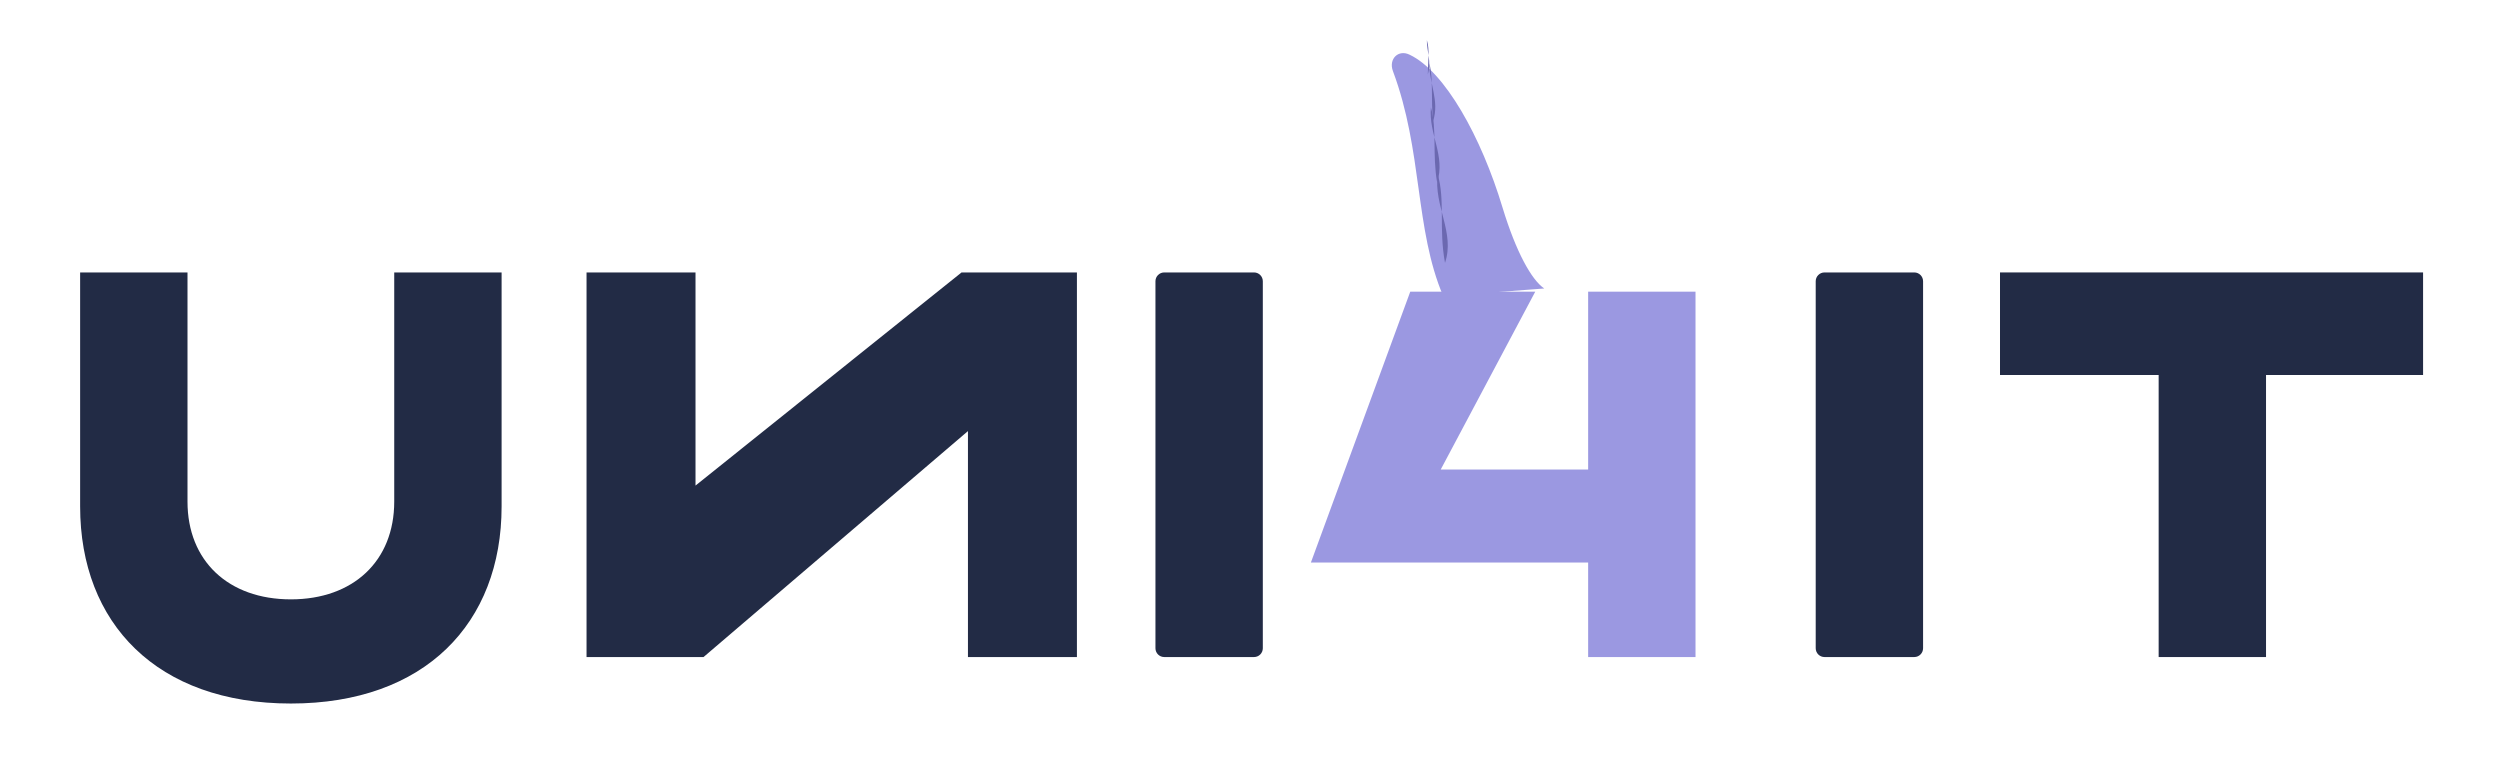
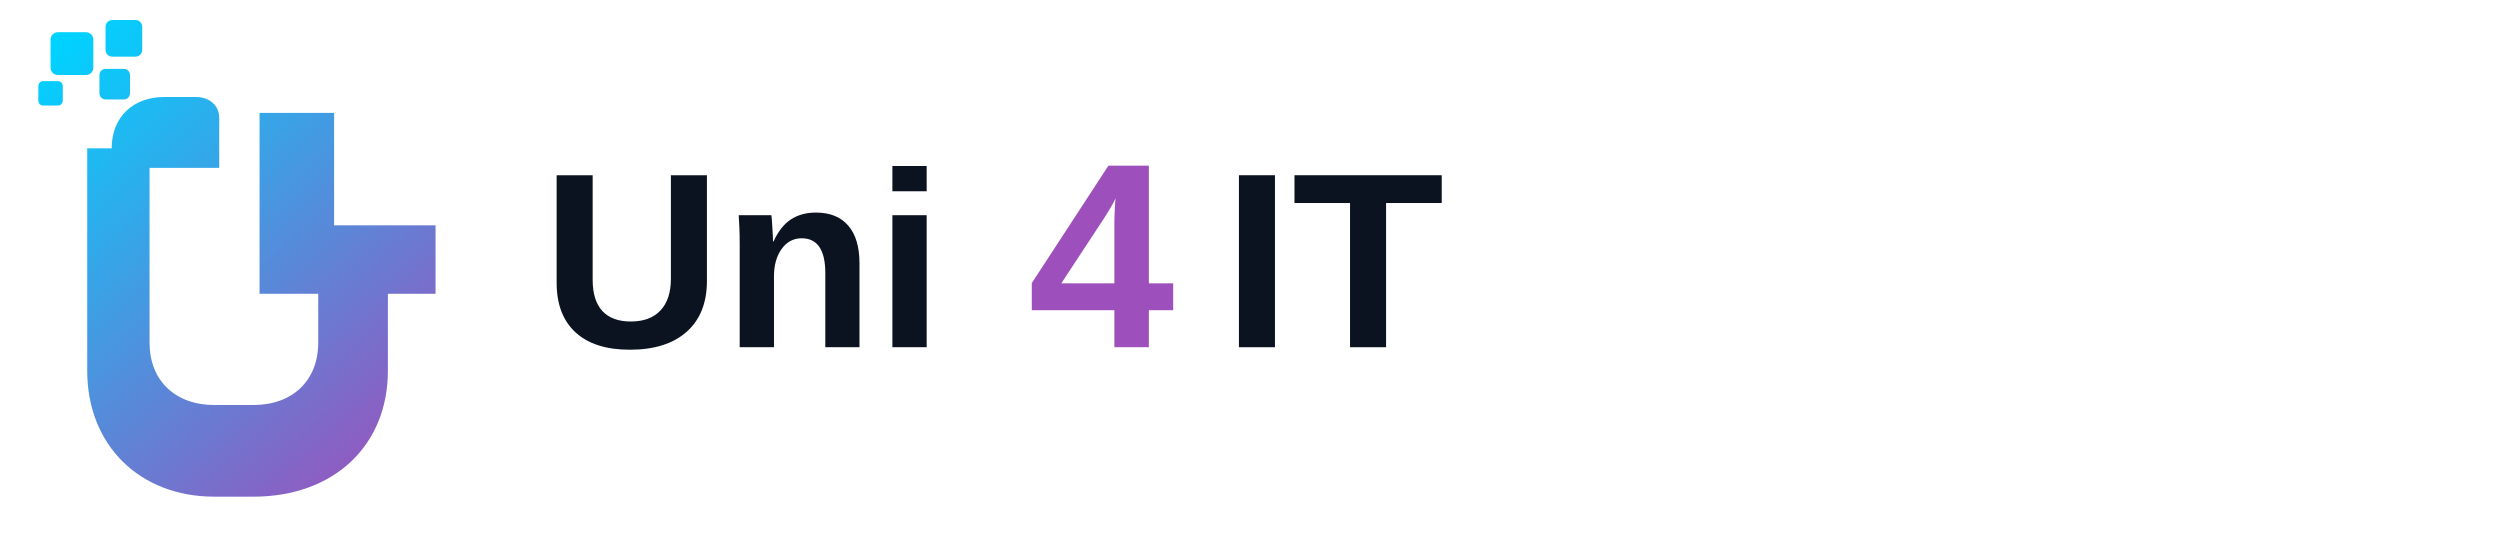
- <svg xmlns="http://www.w3.org/2000/svg" viewBox="0 0 312 96" role="img" aria-labelledby="title desc">
-   <g transform="translate(0 10)">
-     <path fill="#222B45" d="M10 24h13.4v28.6c0 7.4 5.1 12.2 12.9 12.2s12.9-4.8 12.9-12.2V24h13.4v29.2c0 14.6-9.6 24.6-26.3 24.6S10 67.8 10 53.2V24z" />
-     <path fill="#222B45" d="M73.2 24h13.6v26.6L120 24h14.4v48h-13.6V43.8L87.8 72H73.2V24z" />
-     <rect fill="#222B45" x="144.2" y="24" width="13.4" height="48" rx="1.1" />
-     <g>
-       <path fill="#9B98E1" d="M176 26.4h15.6l-11.8 22.2h18.4V26.4h13.4V72h-13.4V60.2H163.6l12.4-33.8z" />
-       <g transform="translate(179.8 25.6) rotate(-13)">
-         <path fill="#9B98E1" d="M0 1.4C-1.6-7.6 1.6-16.8.2-27.4c-.2-1.6 1.3-2.5 2.5-1.5 3.8 3 6.4 12 7 21.2.4 5.8 1.5 9.6 2.8 11L0 1.4z" />
-         <path fill="#6B68B0" d="M1.15-2.6c2.1-3.4.2-7.2 1.6-11 .2 3.4-1.4 6.6-1.6 11z" />
-         <path fill="#6B68B0" d="M2.45-12.6c1.8-3 .3-6.1 1.35-9.3.15 2.8-1.15 5.7-1.35 9.3z" />
-         <path fill="#6B68B0" d="M3.7-20.2c1.35-2.3.55-4.6 1.15-7.1.05 2.1-.85 4.4-1.15 7.1z" />
-         <path fill="#6B68B0" d="M4.35-26c.85-1.5.5-2.8.85-4.2.1 1.3-.5 2.7-.85 4.2z" />
-       </g>
+ <svg xmlns="http://www.w3.org/2000/svg" viewBox="0 0 360 78" role="img" aria-labelledby="title desc">
+   <defs>
+     <linearGradient id="u4g" x1="6" y1="6" x2="68" y2="74" gradientUnits="userSpaceOnUse">
+       <stop offset="0" stop-color="#00D2FF" />
+       <stop offset="1" stop-color="#9D50BB" />
+     </linearGradient>
+   </defs>
+   <g transform="translate(2 2) scale(0.88)">
+     <g fill="url(#u4g)">
+       <rect x="6" y="3" width="7" height="7" rx="1.2" />
+       <rect x="15" y="1" width="6" height="6" rx="1.1" />
+       <rect x="14" y="9" width="5" height="5" rx="1" />
+       <rect x="4" y="11" width="4" height="4" rx="0.8" />
+       <path d="M16 22c0-5.2 3.6-8.4 8.6-8.4h5.2c2.2 0 3.8 1.4 3.8 3.4v8.2H22.2v28.6c0 6.2 4.2 10.2 10.6 10.2h6.4c6.4 0 10.6-4 10.6-10.2V42h11.4v16.4c0 12.2-8.8 20.6-22 20.6h-6.4C20.6 79 12 70.6 12 58.4V22h4z" />
+       <path d="M40.2 16.2h12.2v18.4h16.6v11.2H40.2V16.2z" />
    </g>
-     <rect fill="#222B45" x="226.6" y="24" width="13.4" height="48" rx="1.1" />
-     <path fill="#222B45" d="M249.6 24h52.8v12.8h-19.6V72h-13.4V36.8h-19.8V24z" />
  </g>
+   <text x="78" y="50" fill="#0B1220" font-family="Segoe UI, SF Pro Display, Helvetica Neue, Arial, sans-serif" font-size="36" font-weight="800">Uni</text>
+   <text x="148" y="50" fill="url(#u4g)" font-family="Segoe UI, SF Pro Display, Helvetica Neue, Arial, sans-serif" font-size="38" font-weight="800">4</text>
+   <text x="176" y="50" fill="#0B1220" font-family="Segoe UI, SF Pro Display, Helvetica Neue, Arial, sans-serif" font-size="36" font-weight="800">IT</text>
</svg>
